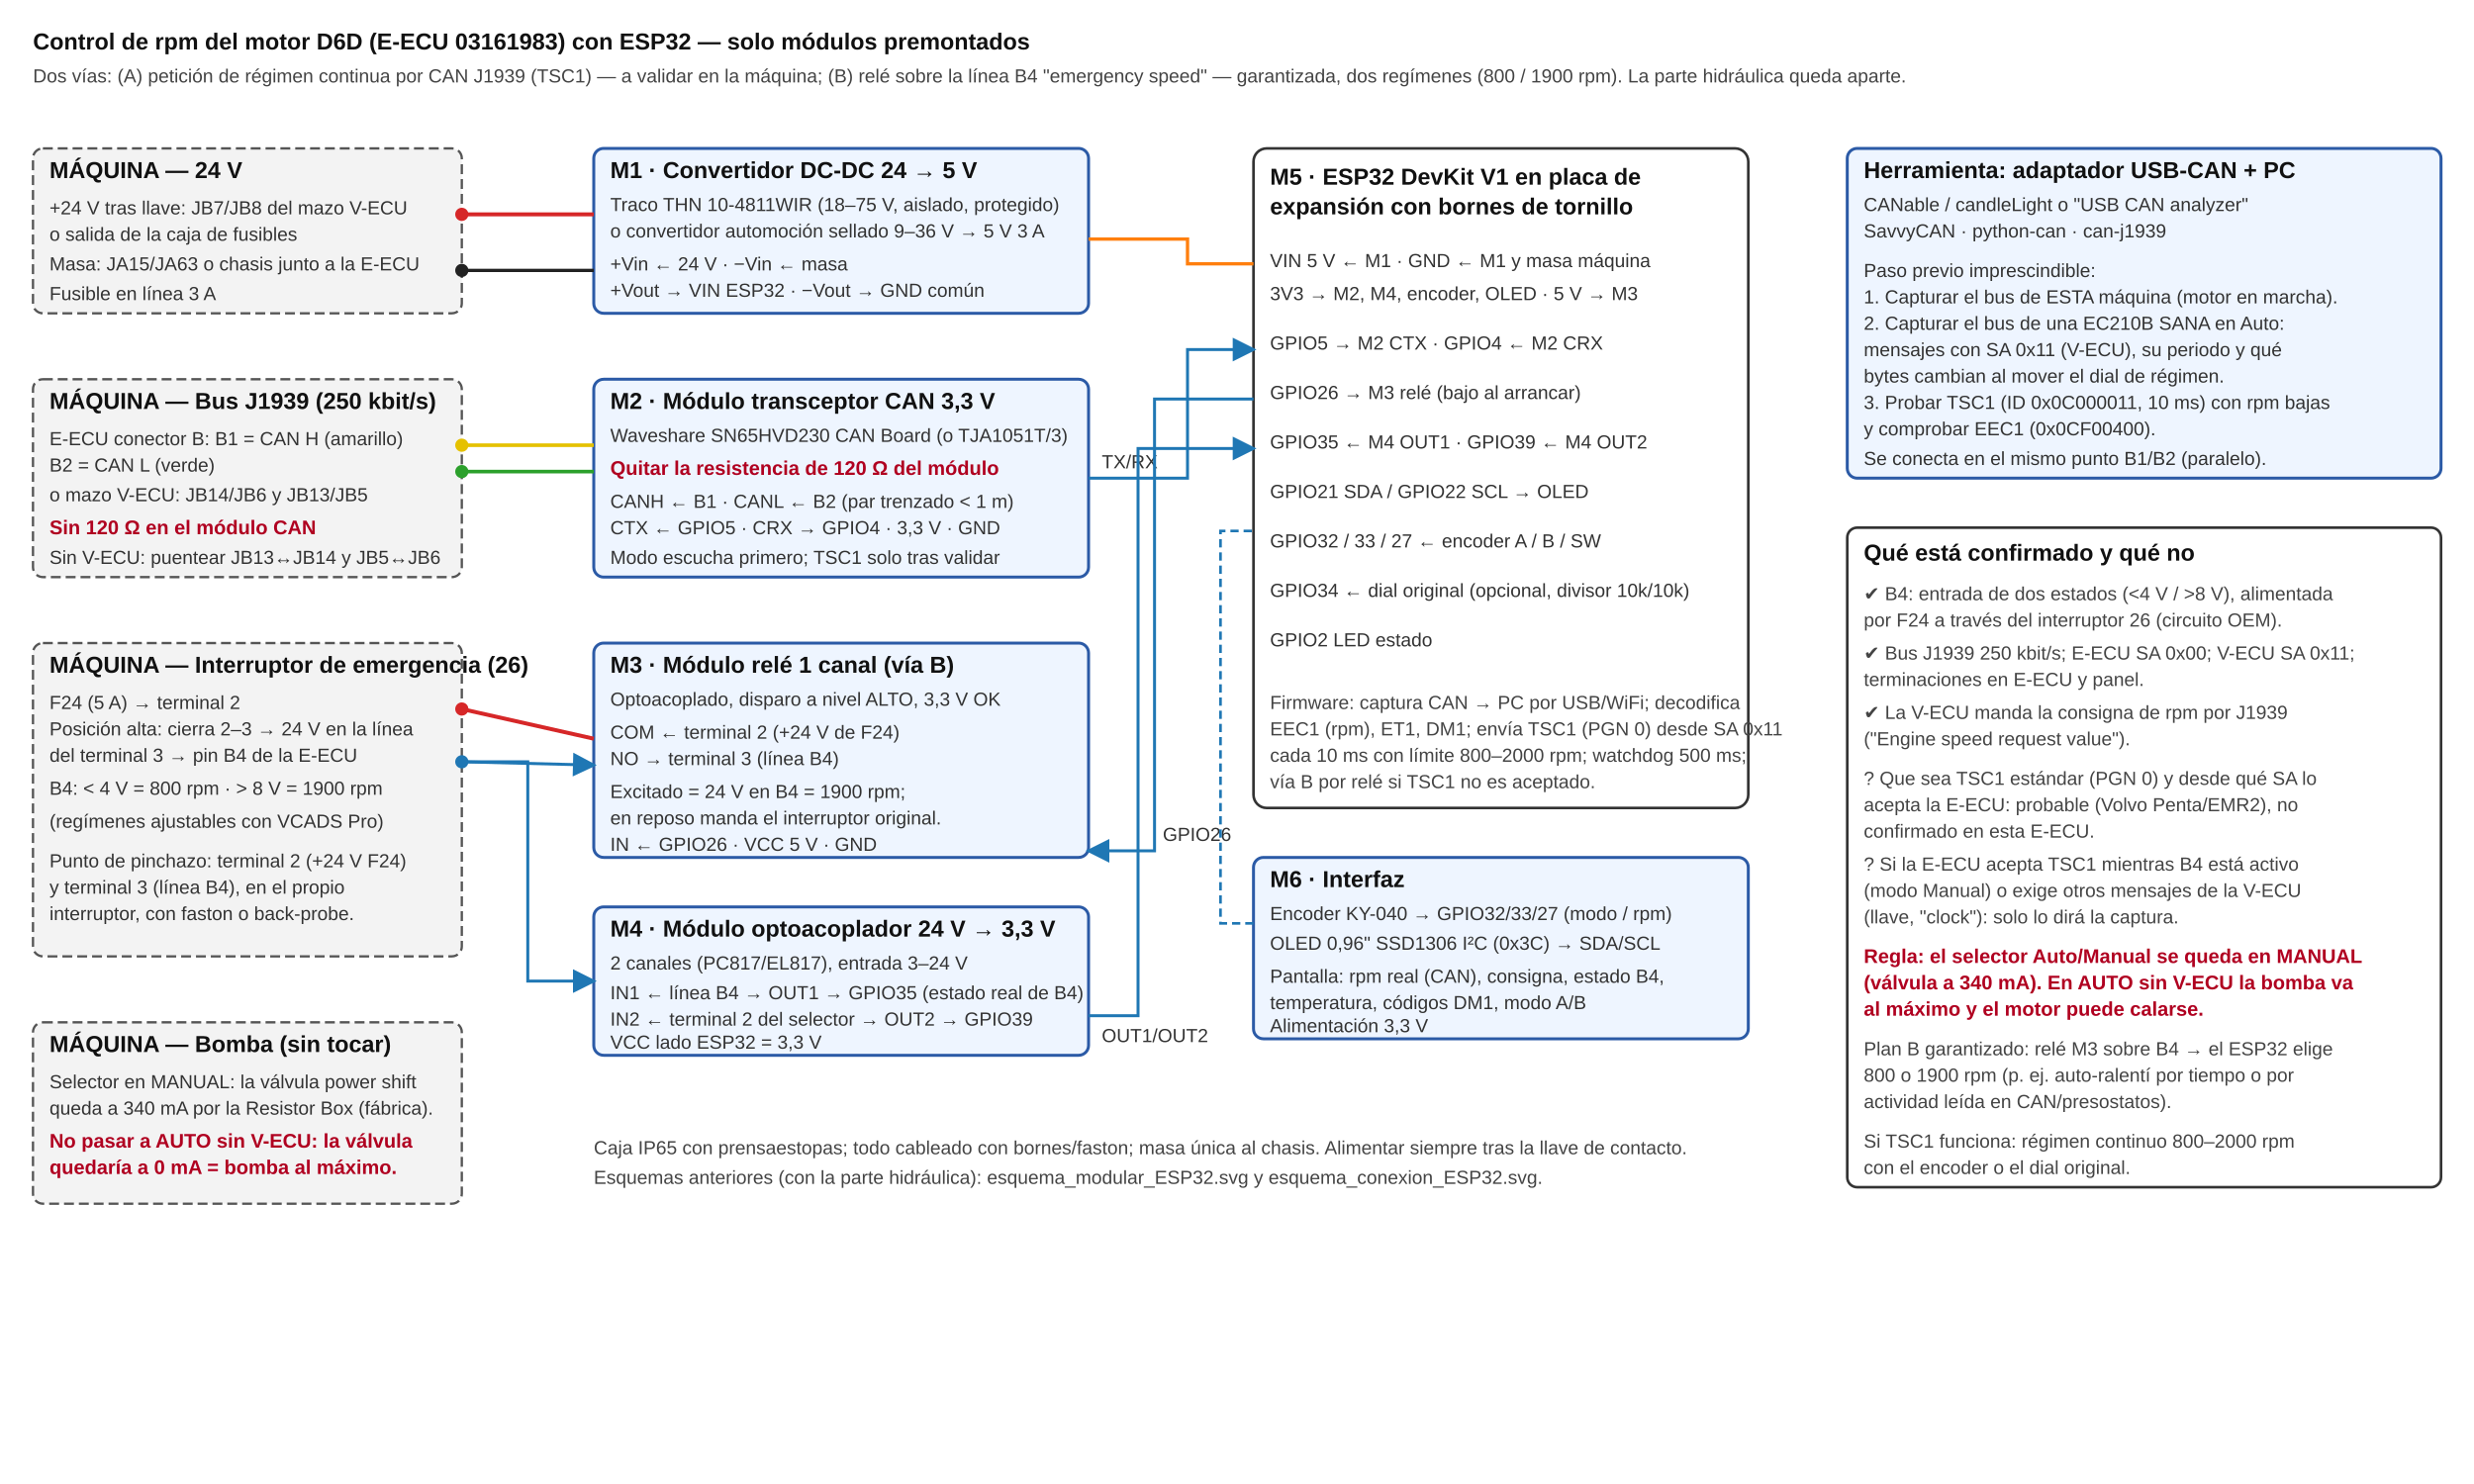
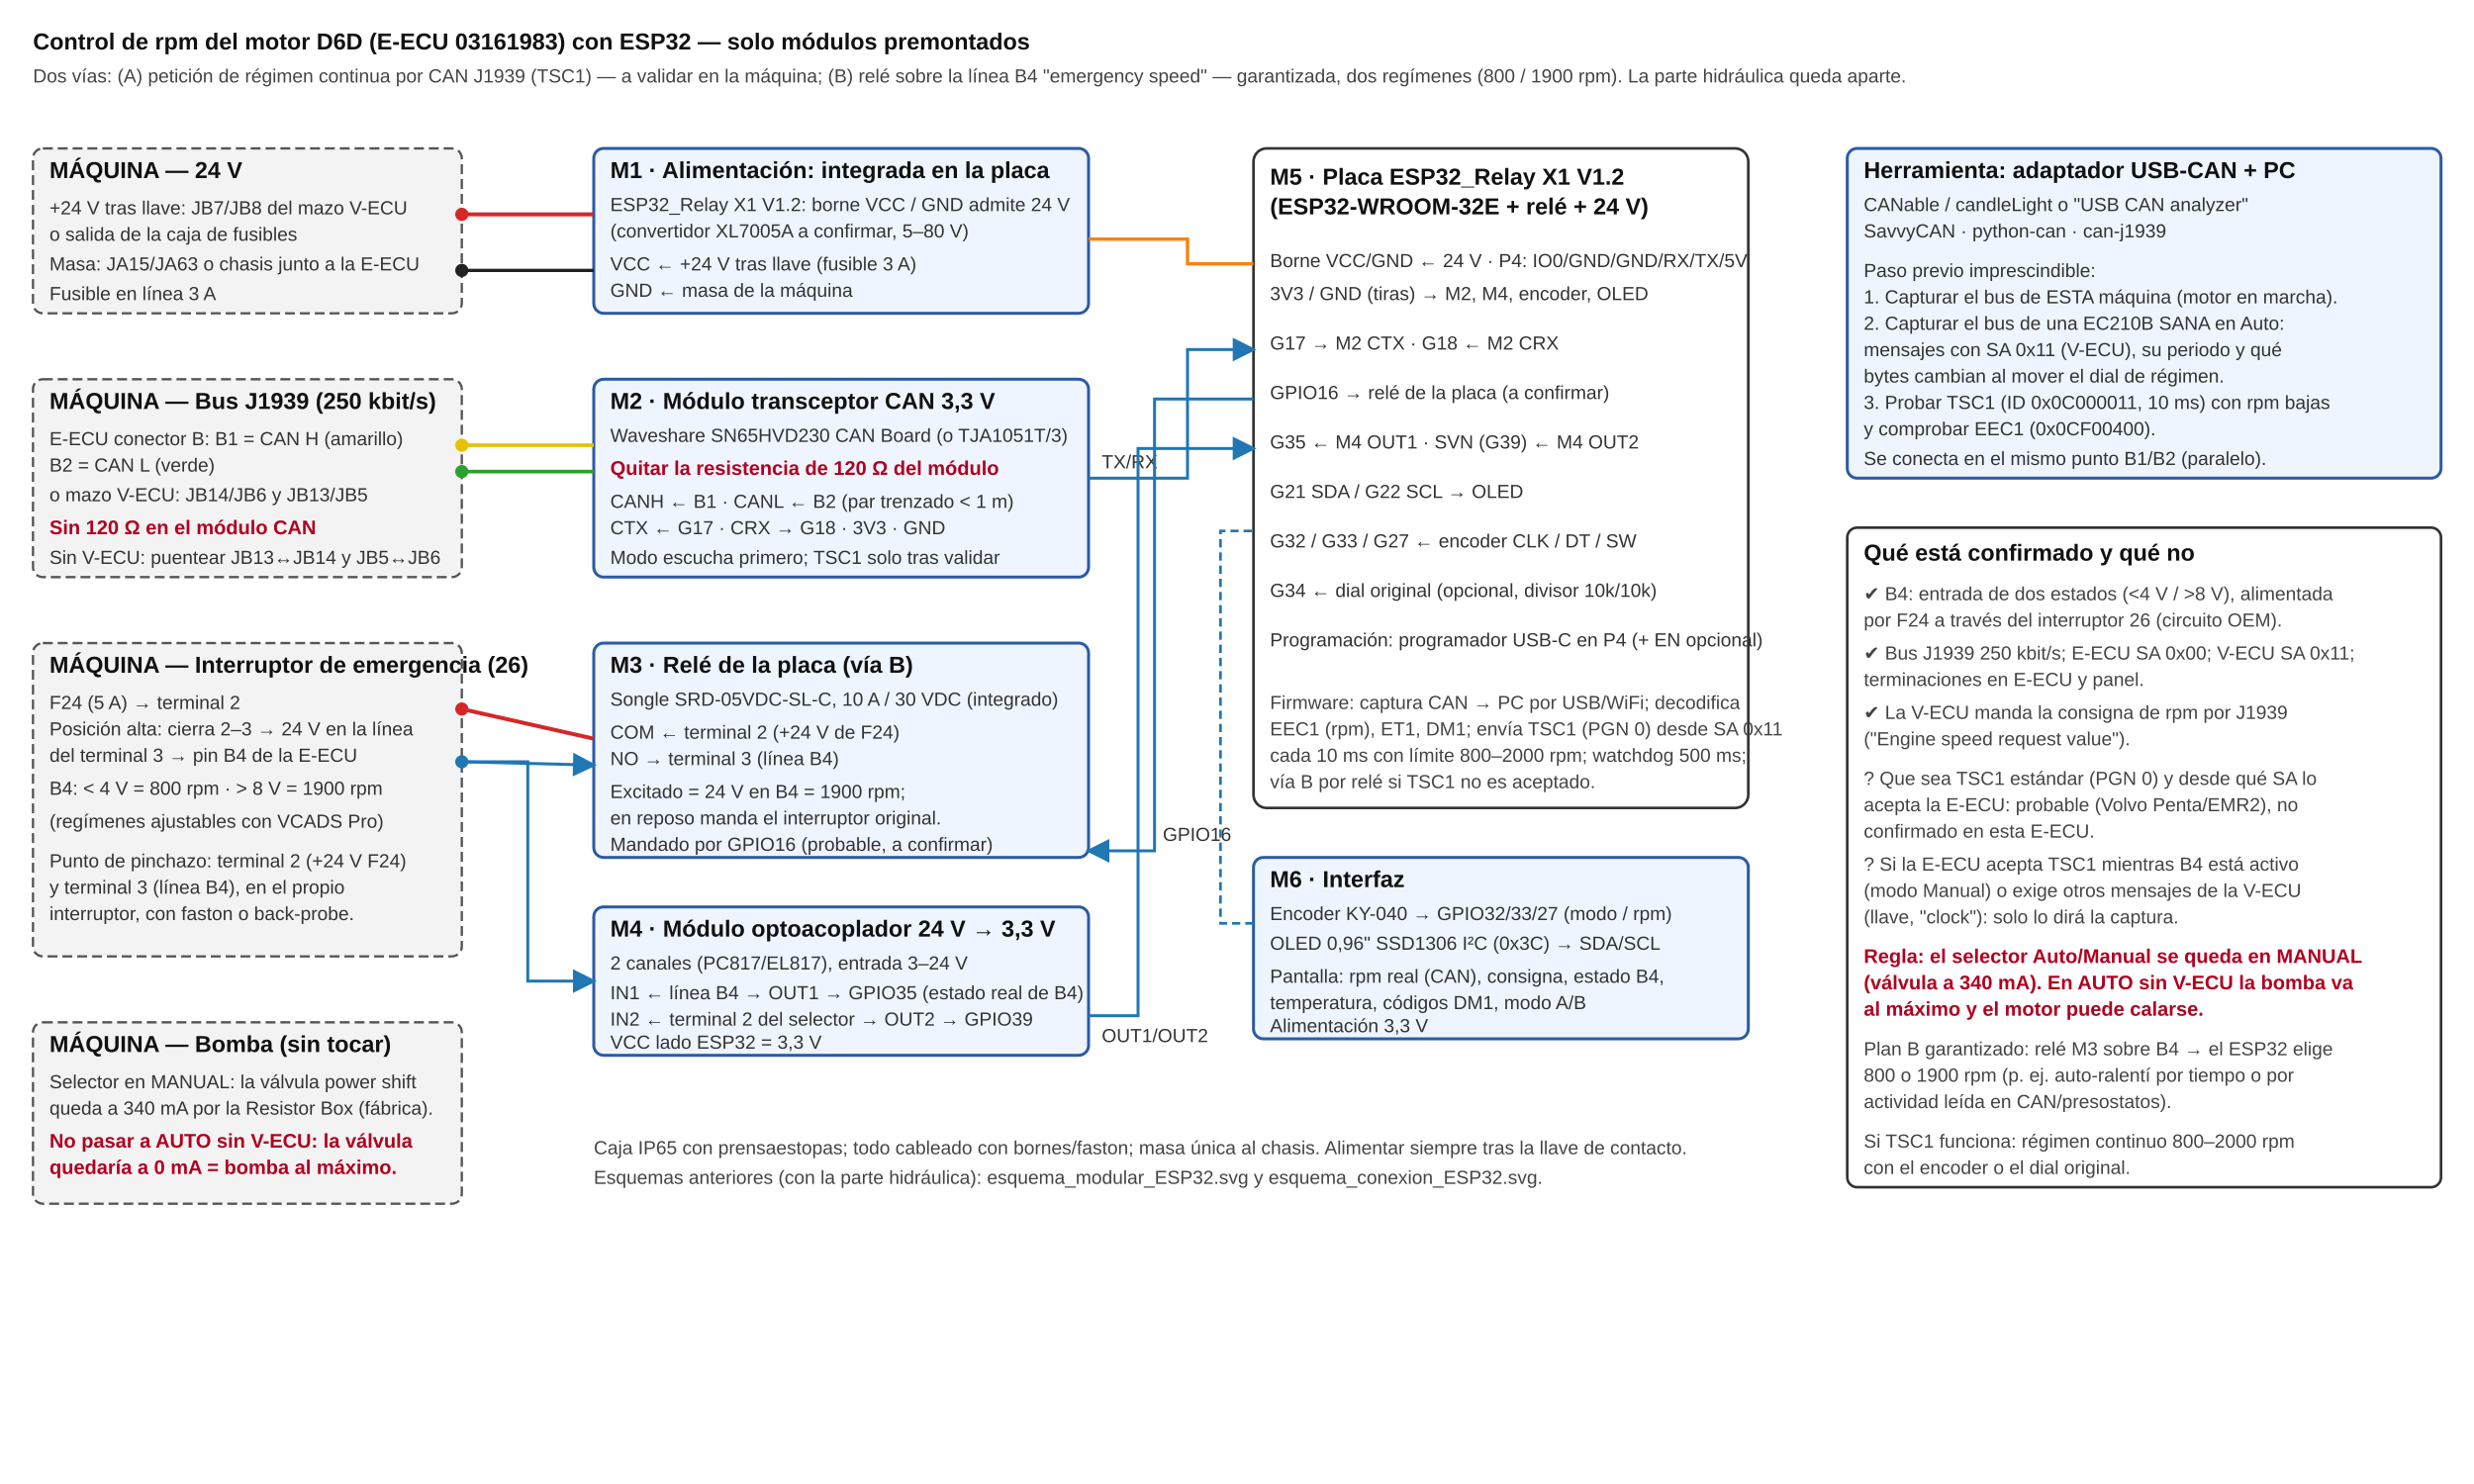
<svg xmlns="http://www.w3.org/2000/svg" width="1500" height="900" viewBox="0 0 1500 900" font-family="Arial, Helvetica, sans-serif" font-size="13">
  <defs>
    <marker id="arr" markerWidth="8" markerHeight="8" refX="7" refY="4" orient="auto">
      <path d="M0,0 L8,4 L0,8 z" fill="#1f77b4" />
    </marker>
    <style>
      .box{fill:#fff;stroke:#333;stroke-width:1.6}
      .mod{fill:#eef5ff;stroke:#2b5aa6;stroke-width:1.8}
      .mach{fill:#f3f3f3;stroke:#555;stroke-width:1.4;stroke-dasharray:6 3}
      .h{font-weight:bold;font-size:14px;fill:#111}
      .pin{font-size:11.5px;fill:#333}
      .note{font-size:11.5px;fill:#444}
      .warn{font-size:12px;fill:#b00020;font-weight:bold}
      .w24{stroke:#d62728;stroke-width:2.4;fill:none}
      .w5{stroke:#ff7f0e;stroke-width:2;fill:none}
      .gnd{stroke:#222;stroke-width:2;fill:none}
      .canh{stroke:#e5c100;stroke-width:2.2;fill:none}
      .canl{stroke:#2ca02c;stroke-width:2.2;fill:none}
      .sig{stroke:#1f77b4;stroke-width:1.8;fill:none;marker-end:url(#arr)}
      .i2c{stroke:#1f77b4;stroke-width:1.6;fill:none;stroke-dasharray:5 3}
    </style>
  </defs>
  <rect width="1500" height="900" fill="#fff" />
  <text x="20" y="30" class="h" font-size="20">Control de rpm del motor D6D (E-ECU 03161983) con ESP32 — solo módulos premontados</text>
  <text x="20" y="50" class="note">Dos vías: (A) petición de régimen continua por CAN J1939 (TSC1) — a validar en la máquina; (B) relé sobre la línea B4 "emergency speed" — garantizada, dos regímenes (800 / 1900 rpm). La parte hidráulica queda aparte.</text>
  <g transform="translate(20,90)">
    <rect x="0" y="0" width="260" height="100" class="mach" rx="6" />
    <text x="10" y="18" class="h">MÁQUINA — 24 V</text>
    <text x="10" y="40" class="pin">+24 V tras llave: JB7/JB8 del mazo V-ECU</text>
    <text x="10" y="56" class="pin">   o salida de la caja de fusibles</text>
    <text x="10" y="74" class="pin">Masa: JA15/JA63 o chasis junto a la E-ECU</text>
    <text x="10" y="92" class="pin">Fusible en línea 3 A</text>
    <circle cx="260" cy="40" r="4" fill="#d62728" />
    <circle cx="260" cy="74" r="4" fill="#222" />
  </g>
  <g transform="translate(20,230)">
    <rect x="0" y="0" width="260" height="120" class="mach" rx="6" />
    <text x="10" y="18" class="h">MÁQUINA — Bus J1939 (250 kbit/s)</text>
    <text x="10" y="40" class="pin">E-ECU conector B: B1 = CAN H (amarillo)</text>
    <text x="10" y="56" class="pin">                   B2 = CAN L (verde)</text>
    <text x="10" y="74" class="pin">o mazo V-ECU: JB14/JB6 y JB13/JB5</text>
    <text x="10" y="94" class="warn">Sin 120 Ω en el módulo CAN</text>
    <text x="10" y="112" class="pin">Sin V-ECU: puentear JB13↔JB14 y JB5↔JB6</text>
    <circle cx="260" cy="40" r="4" fill="#e5c100" />
    <circle cx="260" cy="56" r="4" fill="#2ca02c" />
  </g>
  <g transform="translate(20,390)">
    <rect x="0" y="0" width="260" height="190" class="mach" rx="6" />
    <text x="10" y="18" class="h">MÁQUINA — Interruptor de emergencia (26)</text>
    <text x="10" y="40" class="pin">F24 (5 A) → terminal 2</text>
    <text x="10" y="56" class="pin">Posición alta: cierra 2–3 → 24 V en la línea</text>
    <text x="10" y="72" class="pin">   del terminal 3 → pin B4 de la E-ECU</text>
    <text x="10" y="92" class="pin">B4: &lt; 4 V = 800 rpm · &gt; 8 V = 1900 rpm</text>
    <text x="10" y="112" class="pin">(regímenes ajustables con VCADS Pro)</text>
    <text x="10" y="136" class="pin">Punto de pinchazo: terminal 2 (+24 V F24)</text>
    <text x="10" y="152" class="pin">y terminal 3 (línea B4), en el propio</text>
    <text x="10" y="168" class="pin">interruptor, con faston o back-probe.</text>
    <circle cx="260" cy="40" r="4" fill="#d62728" />
    <circle cx="260" cy="72" r="4" fill="#1f77b4" />
  </g>
  <g transform="translate(20,620)">
    <rect x="0" y="0" width="260" height="110" class="mach" rx="6" />
    <text x="10" y="18" class="h">MÁQUINA — Bomba (sin tocar)</text>
    <text x="10" y="40" class="pin">Selector en MANUAL: la válvula power shift</text>
    <text x="10" y="56" class="pin">queda a 340 mA por la Resistor Box (fábrica).</text>
    <text x="10" y="76" class="warn">No pasar a AUTO sin V-ECU: la válvula</text>
    <text x="10" y="92" class="warn">quedaría a 0 mA = bomba al máximo.</text>
  </g>
  <g transform="translate(360,90)">
    <rect x="0" y="0" width="300" height="100" class="mod" rx="6" />
-     <text x="10" y="18" class="h">M1 · Convertidor DC-DC 24 → 5 V</text>
-     <text x="10" y="38" class="pin">Traco THN 10-4811WIR (18–75 V, aislado, protegido)</text>
-     <text x="10" y="54" class="pin">o convertidor automoción sellado 9–36 V → 5 V 3 A</text>
-     <text x="10" y="74" class="pin">+Vin ← 24 V · −Vin ← masa</text>
-     <text x="10" y="90" class="pin">+Vout → VIN ESP32 · −Vout → GND común</text>
+     <text x="10" y="18" class="h">M1 · Alimentación: integrada en la placa</text>
+     <text x="10" y="38" class="pin">ESP32_Relay X1 V1.2: borne VCC / GND admite 24 V</text>
+     <text x="10" y="54" class="pin">(convertidor XL7005A a confirmar, 5–80 V)</text>
+     <text x="10" y="74" class="pin">VCC ← +24 V tras llave (fusible 3 A)</text>
+     <text x="10" y="90" class="pin">GND ← masa de la máquina</text>
  </g>
  <line x1="280" y1="130" x2="360" y2="130" class="w24" />
  <line x1="280" y1="164" x2="360" y2="164" class="gnd" />
  <g transform="translate(360,230)">
    <rect x="0" y="0" width="300" height="120" class="mod" rx="6" />
    <text x="10" y="18" class="h">M2 · Módulo transceptor CAN 3,3 V</text>
    <text x="10" y="38" class="pin">Waveshare SN65HVD230 CAN Board (o TJA1051T/3)</text>
    <text x="10" y="58" class="warn">Quitar la resistencia de 120 Ω del módulo</text>
    <text x="10" y="78" class="pin">CANH ← B1 · CANL ← B2 (par trenzado &lt; 1 m)</text>
-     <text x="10" y="94" class="pin">CTX ← GPIO5 · CRX → GPIO4 · 3,3 V · GND</text>
+     <text x="10" y="94" class="pin">CTX ← G17 · CRX → G18 · 3V3 · GND</text>
    <text x="10" y="112" class="pin">Modo escucha primero; TSC1 solo tras validar</text>
  </g>
  <line x1="280" y1="270" x2="360" y2="270" class="canh" />
  <line x1="280" y1="286" x2="360" y2="286" class="canl" />
  <g transform="translate(360,390)">
    <rect x="0" y="0" width="300" height="130" class="mod" rx="6" />
-     <text x="10" y="18" class="h">M3 · Módulo relé 1 canal (vía B)</text>
-     <text x="10" y="38" class="pin">Optoacoplado, disparo a nivel ALTO, 3,3 V OK</text>
+     <text x="10" y="18" class="h">M3 · Relé de la placa (vía B)</text>
+     <text x="10" y="38" class="pin">Songle SRD-05VDC-SL-C, 10 A / 30 VDC (integrado)</text>
    <text x="10" y="58" class="pin">COM ← terminal 2 (+24 V de F24)</text>
    <text x="10" y="74" class="pin">NO  → terminal 3 (línea B4)</text>
    <text x="10" y="94" class="pin">Excitado = 24 V en B4 = 1900 rpm;</text>
    <text x="10" y="110" class="pin">en reposo manda el interruptor original.</text>
-     <text x="10" y="126" class="pin">IN ← GPIO26 · VCC 5 V · GND</text>
+     <text x="10" y="126" class="pin">Mandado por GPIO16 (probable, a confirmar)</text>
  </g>
  <line x1="280" y1="430" x2="360" y2="448" class="w24" />
  <line x1="280" y1="462" x2="360" y2="464" class="sig" />
  <g transform="translate(360,550)">
    <rect x="0" y="0" width="300" height="90" class="mod" rx="6" />
    <text x="10" y="18" class="h">M4 · Módulo optoacoplador 24 V → 3,3 V</text>
    <text x="10" y="38" class="pin">2 canales (PC817/EL817), entrada 3–24 V</text>
    <text x="10" y="56" class="pin">IN1 ← línea B4 → OUT1 → GPIO35 (estado real de B4)</text>
    <text x="10" y="72" class="pin">IN2 ← terminal 2 del selector → OUT2 → GPIO39</text>
    <text x="10" y="86" class="pin">VCC lado ESP32 = 3,3 V</text>
  </g>
  <path d="M280 462 L320 462 L320 595 L360 595" class="sig" />
  <g transform="translate(760,90)">
    <rect x="0" y="0" width="300" height="400" class="box" rx="8" stroke-width="2.2" />
-     <text x="10" y="22" class="h">M5 · ESP32 DevKit V1 en placa de</text>
-     <text x="10" y="40" class="h">expansión con bornes de tornillo</text>
+     <text x="10" y="22" class="h">M5 · Placa ESP32_Relay X1 V1.2</text>
+     <text x="10" y="40" class="h">(ESP32-WROOM-32E + relé + 24 V)</text>
    <g class="pin">
-       <text x="10" y="72">VIN 5 V ← M1 · GND ← M1 y masa máquina</text>
-       <text x="10" y="92">3V3 → M2, M4, encoder, OLED · 5 V → M3</text>
-       <text x="10" y="122">GPIO5 → M2 CTX · GPIO4 ← M2 CRX</text>
-       <text x="10" y="152">GPIO26 → M3 relé (bajo al arrancar)</text>
-       <text x="10" y="182">GPIO35 ← M4 OUT1 · GPIO39 ← M4 OUT2</text>
-       <text x="10" y="212">GPIO21 SDA / GPIO22 SCL → OLED</text>
-       <text x="10" y="242">GPIO32 / 33 / 27 ← encoder A / B / SW</text>
-       <text x="10" y="272">GPIO34 ← dial original (opcional, divisor 10k/10k)</text>
-       <text x="10" y="302">GPIO2 LED estado</text>
+       <text x="10" y="72">Borne VCC/GND ← 24 V · P4: IO0/GND/GND/RX/TX/5V</text>
+       <text x="10" y="92">3V3 / GND (tiras) → M2, M4, encoder, OLED</text>
+       <text x="10" y="122">G17 → M2 CTX · G18 ← M2 CRX</text>
+       <text x="10" y="152">GPIO16 → relé de la placa (a confirmar)</text>
+       <text x="10" y="182">G35 ← M4 OUT1 · SVN (G39) ← M4 OUT2</text>
+       <text x="10" y="212">G21 SDA / G22 SCL → OLED</text>
+       <text x="10" y="242">G32 / G33 / G27 ← encoder CLK / DT / SW</text>
+       <text x="10" y="272">G34 ← dial original (opcional, divisor 10k/10k)</text>
+       <text x="10" y="302">Programación: programador USB-C en P4 (+ EN opcional)</text>
    </g>
    <text x="10" y="340" class="note">Firmware: captura CAN → PC por USB/WiFi; decodifica</text>
    <text x="10" y="356" class="note">EEC1 (rpm), ET1, DM1; envía TSC1 (PGN 0) desde SA 0x11</text>
    <text x="10" y="372" class="note">cada 10 ms con límite 800–2000 rpm; watchdog 500 ms;</text>
    <text x="10" y="388" class="note">vía B por relé si TSC1 no es aceptado.</text>
  </g>
  <path d="M660 145 L720 145 L720 160 L760 160" class="w5" />
  <path d="M660 290 L720 290 L720 212 L760 212" class="sig" />
  <text x="668" y="284" class="pin">TX/RX</text>
  <path d="M760 242 L700 242 L700 516 L660 516" class="sig" />
-   <text x="705" y="510" class="pin">GPIO26</text>
+   <text x="705" y="510" class="pin">GPIO16</text>
  <path d="M660 616 L690 616 L690 272 L760 272" class="sig" />
  <text x="668" y="632" class="pin">OUT1/OUT2</text>
  <g transform="translate(760,520)">
    <rect x="0" y="0" width="300" height="110" class="mod" rx="6" />
    <text x="10" y="18" class="h">M6 · Interfaz</text>
    <text x="10" y="38" class="pin">Encoder KY-040 → GPIO32/33/27 (modo / rpm)</text>
    <text x="10" y="56" class="pin">OLED 0,96" SSD1306 I²C (0x3C) → SDA/SCL</text>
    <text x="10" y="76" class="pin">Pantalla: rpm real (CAN), consigna, estado B4,</text>
    <text x="10" y="92" class="pin">temperatura, códigos DM1, modo A/B</text>
    <text x="10" y="106" class="pin">Alimentación 3,3 V</text>
  </g>
  <path d="M760 560 L740 560 L740 322 L760 322" class="i2c" />
  <g transform="translate(1120,90)">
    <rect x="0" y="0" width="360" height="200" class="mod" rx="6" />
    <text x="10" y="18" class="h">Herramienta: adaptador USB-CAN + PC</text>
    <text x="10" y="38" class="pin">CANable / candleLight o "USB CAN analyzer"</text>
    <text x="10" y="54" class="pin">SavvyCAN · python-can · can-j1939</text>
    <text x="10" y="78" class="pin">Paso previo imprescindible:</text>
    <text x="10" y="94" class="pin">1. Capturar el bus de ESTA máquina (motor en marcha).</text>
    <text x="10" y="110" class="pin">2. Capturar el bus de una EC210B SANA en Auto:</text>
    <text x="10" y="126" class="pin">   mensajes con SA 0x11 (V-ECU), su periodo y qué</text>
    <text x="10" y="142" class="pin">   bytes cambian al mover el dial de régimen.</text>
    <text x="10" y="158" class="pin">3. Probar TSC1 (ID 0x0C000011, 10 ms) con rpm bajas</text>
    <text x="10" y="174" class="pin">   y comprobar EEC1 (0x0CF00400).</text>
    <text x="10" y="192" class="pin">Se conecta en el mismo punto B1/B2 (paralelo).</text>
  </g>
  <g transform="translate(1120,320)">
    <rect x="0" y="0" width="360" height="400" class="box" rx="6" />
    <text x="10" y="20" class="h">Qué está confirmado y qué no</text>
    <g class="note">
      <text x="10" y="44">✔ B4: entrada de dos estados (&lt;4 V / &gt;8 V), alimentada</text>
      <text x="10" y="60">   por F24 a través del interruptor 26 (circuito OEM).</text>
      <text x="10" y="80">✔ Bus J1939 250 kbit/s; E-ECU SA 0x00; V-ECU SA 0x11;</text>
      <text x="10" y="96">   terminaciones en E-ECU y panel.</text>
      <text x="10" y="116">✔ La V-ECU manda la consigna de rpm por J1939</text>
      <text x="10" y="132">   ("Engine speed request value").</text>
      <text x="10" y="156">? Que sea TSC1 estándar (PGN 0) y desde qué SA lo</text>
      <text x="10" y="172">   acepta la E-ECU: probable (Volvo Penta/EMR2), no</text>
      <text x="10" y="188">   confirmado en esta E-ECU.</text>
      <text x="10" y="208">? Si la E-ECU acepta TSC1 mientras B4 está activo</text>
      <text x="10" y="224">   (modo Manual) o exige otros mensajes de la V-ECU</text>
      <text x="10" y="240">   (llave, "clock"): solo lo dirá la captura.</text>
      <text x="10" y="264" class="warn">Regla: el selector Auto/Manual se queda en MANUAL</text>
      <text x="10" y="280" class="warn">(válvula a 340 mA). En AUTO sin V-ECU la bomba va</text>
      <text x="10" y="296" class="warn">al máximo y el motor puede calarse.</text>
      <text x="10" y="320">Plan B garantizado: relé M3 sobre B4 → el ESP32 elige</text>
      <text x="10" y="336">800 o 1900 rpm (p. ej. auto-ralentí por tiempo o por</text>
      <text x="10" y="352">actividad leída en CAN/presostatos).</text>
      <text x="10" y="376">Si TSC1 funciona: régimen continuo 800–2000 rpm</text>
      <text x="10" y="392">con el encoder o el dial original.</text>
    </g>
  </g>
  <text x="360" y="700" class="note">Caja IP65 con prensaestopas; todo cableado con bornes/faston; masa única al chasis. Alimentar siempre tras la llave de contacto.</text>
  <text x="360" y="718" class="note">Esquemas anteriores (con la parte hidráulica): esquema_modular_ESP32.svg y esquema_conexion_ESP32.svg.</text>
</svg>
